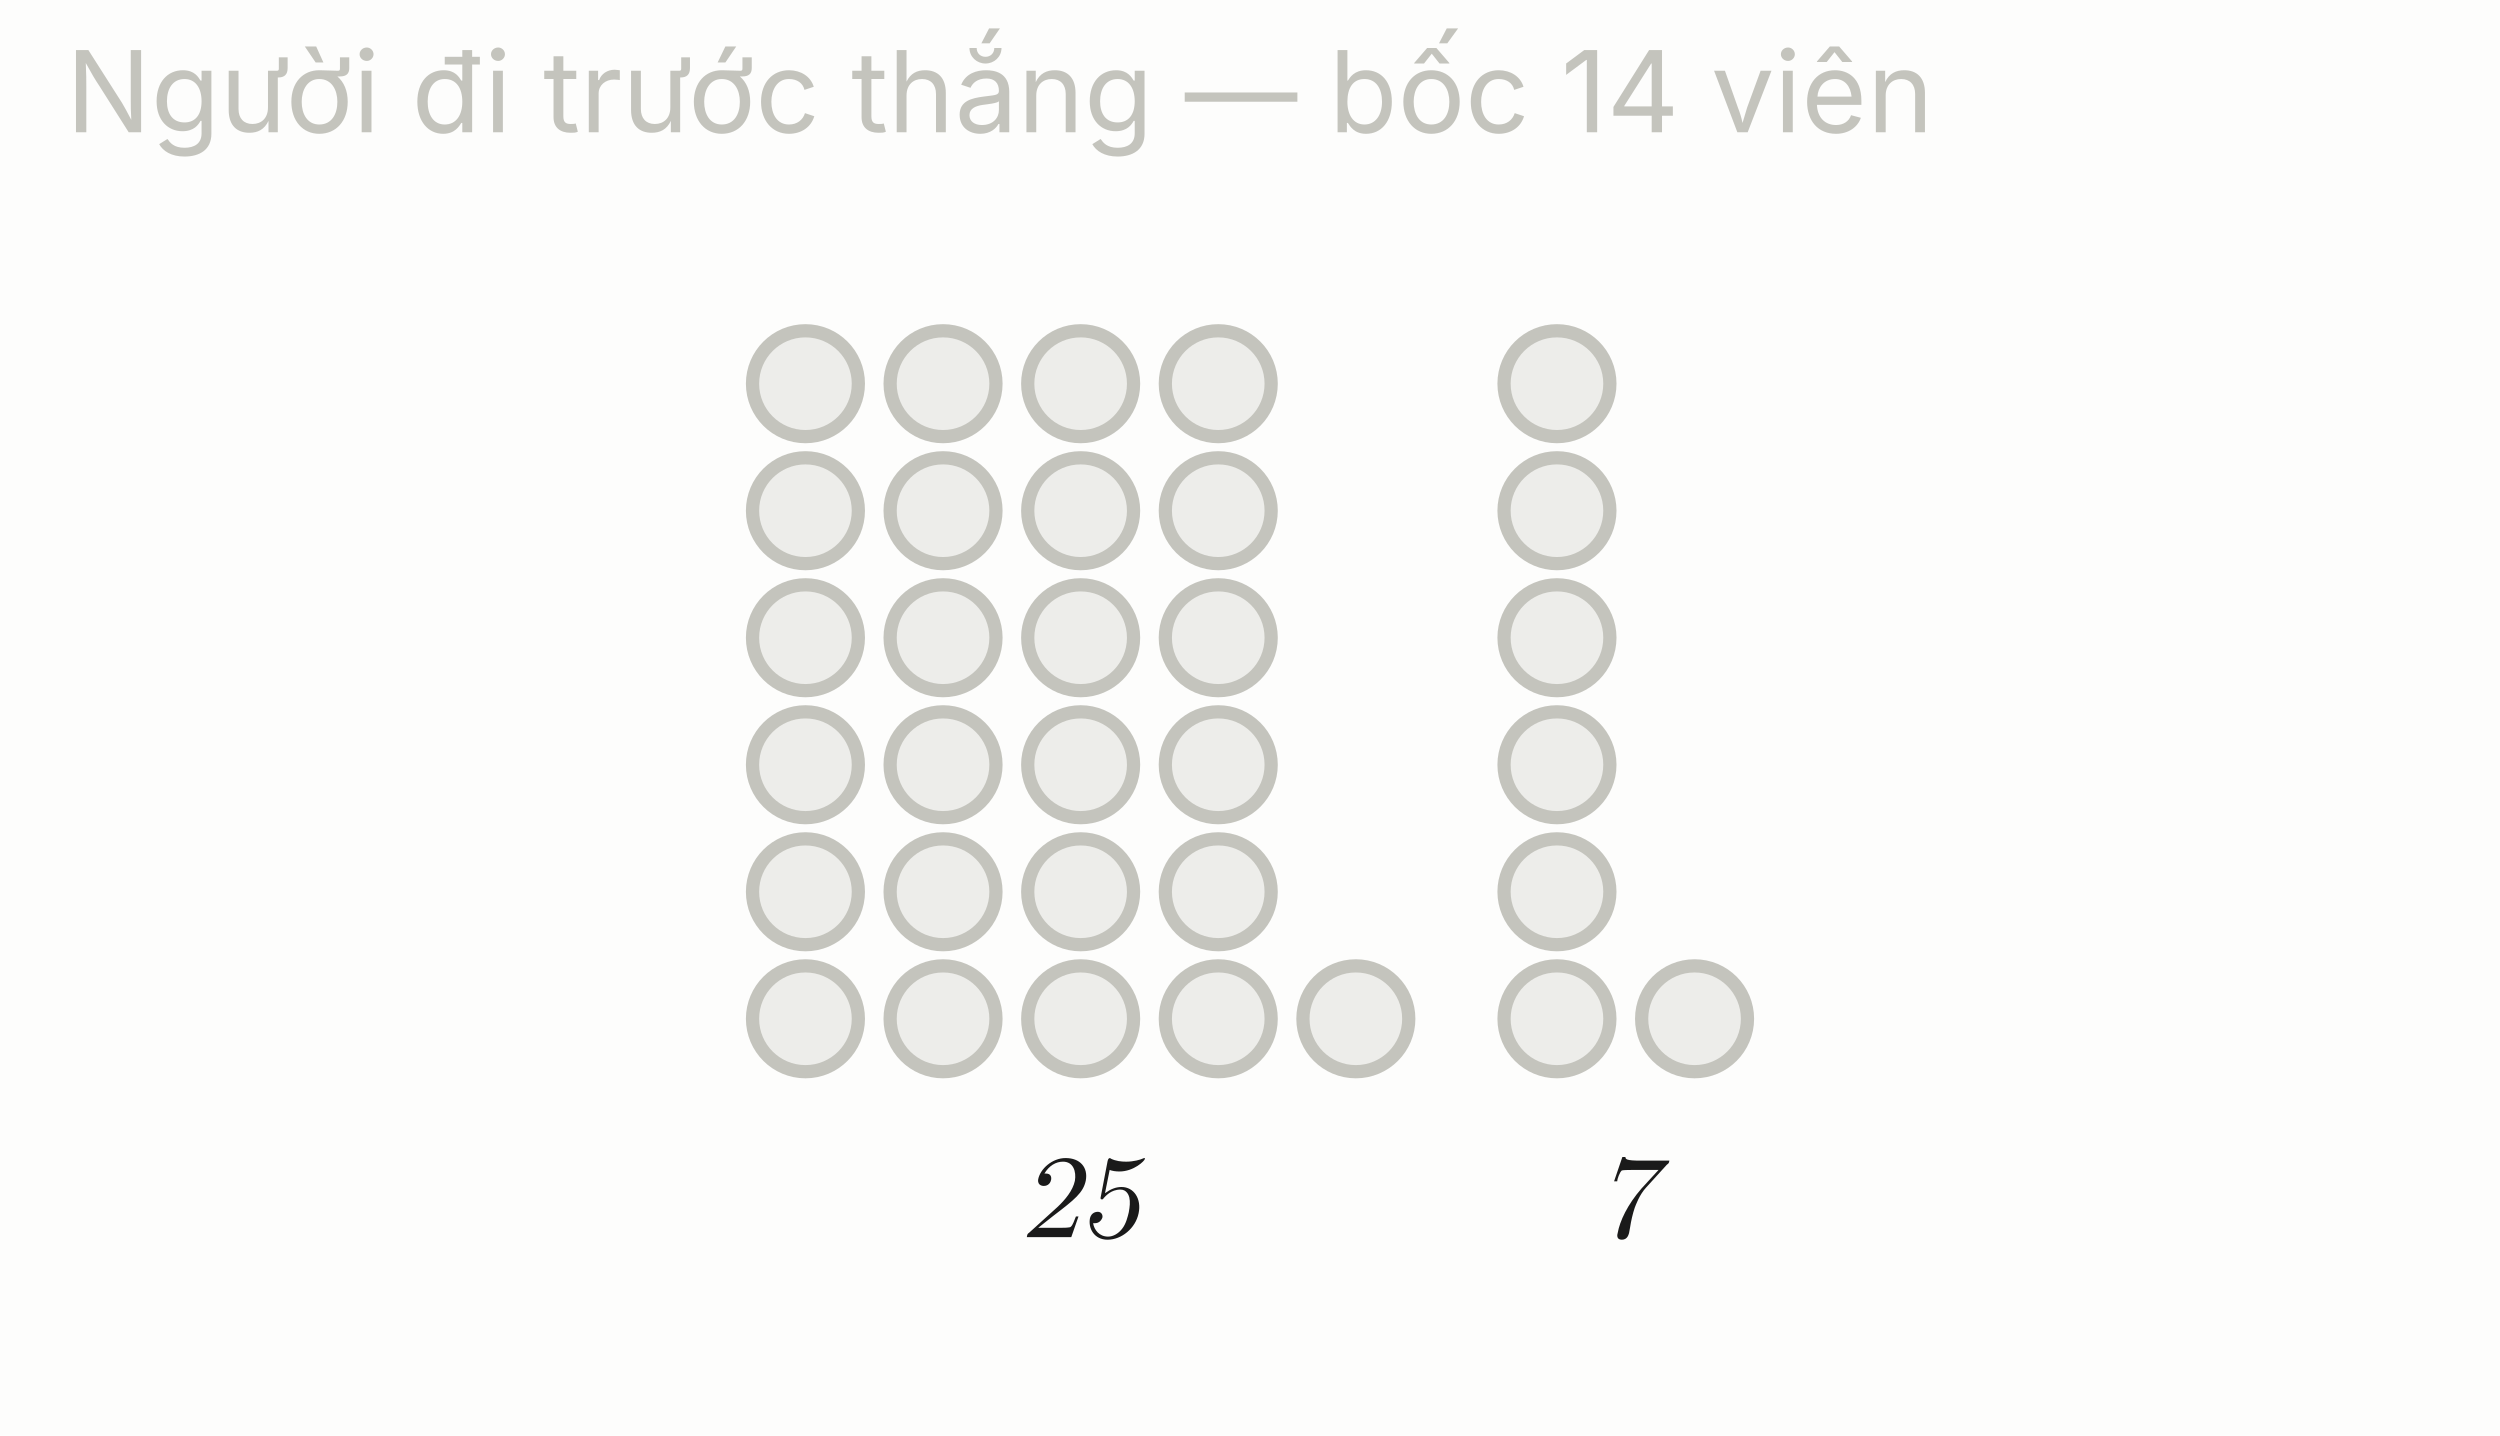
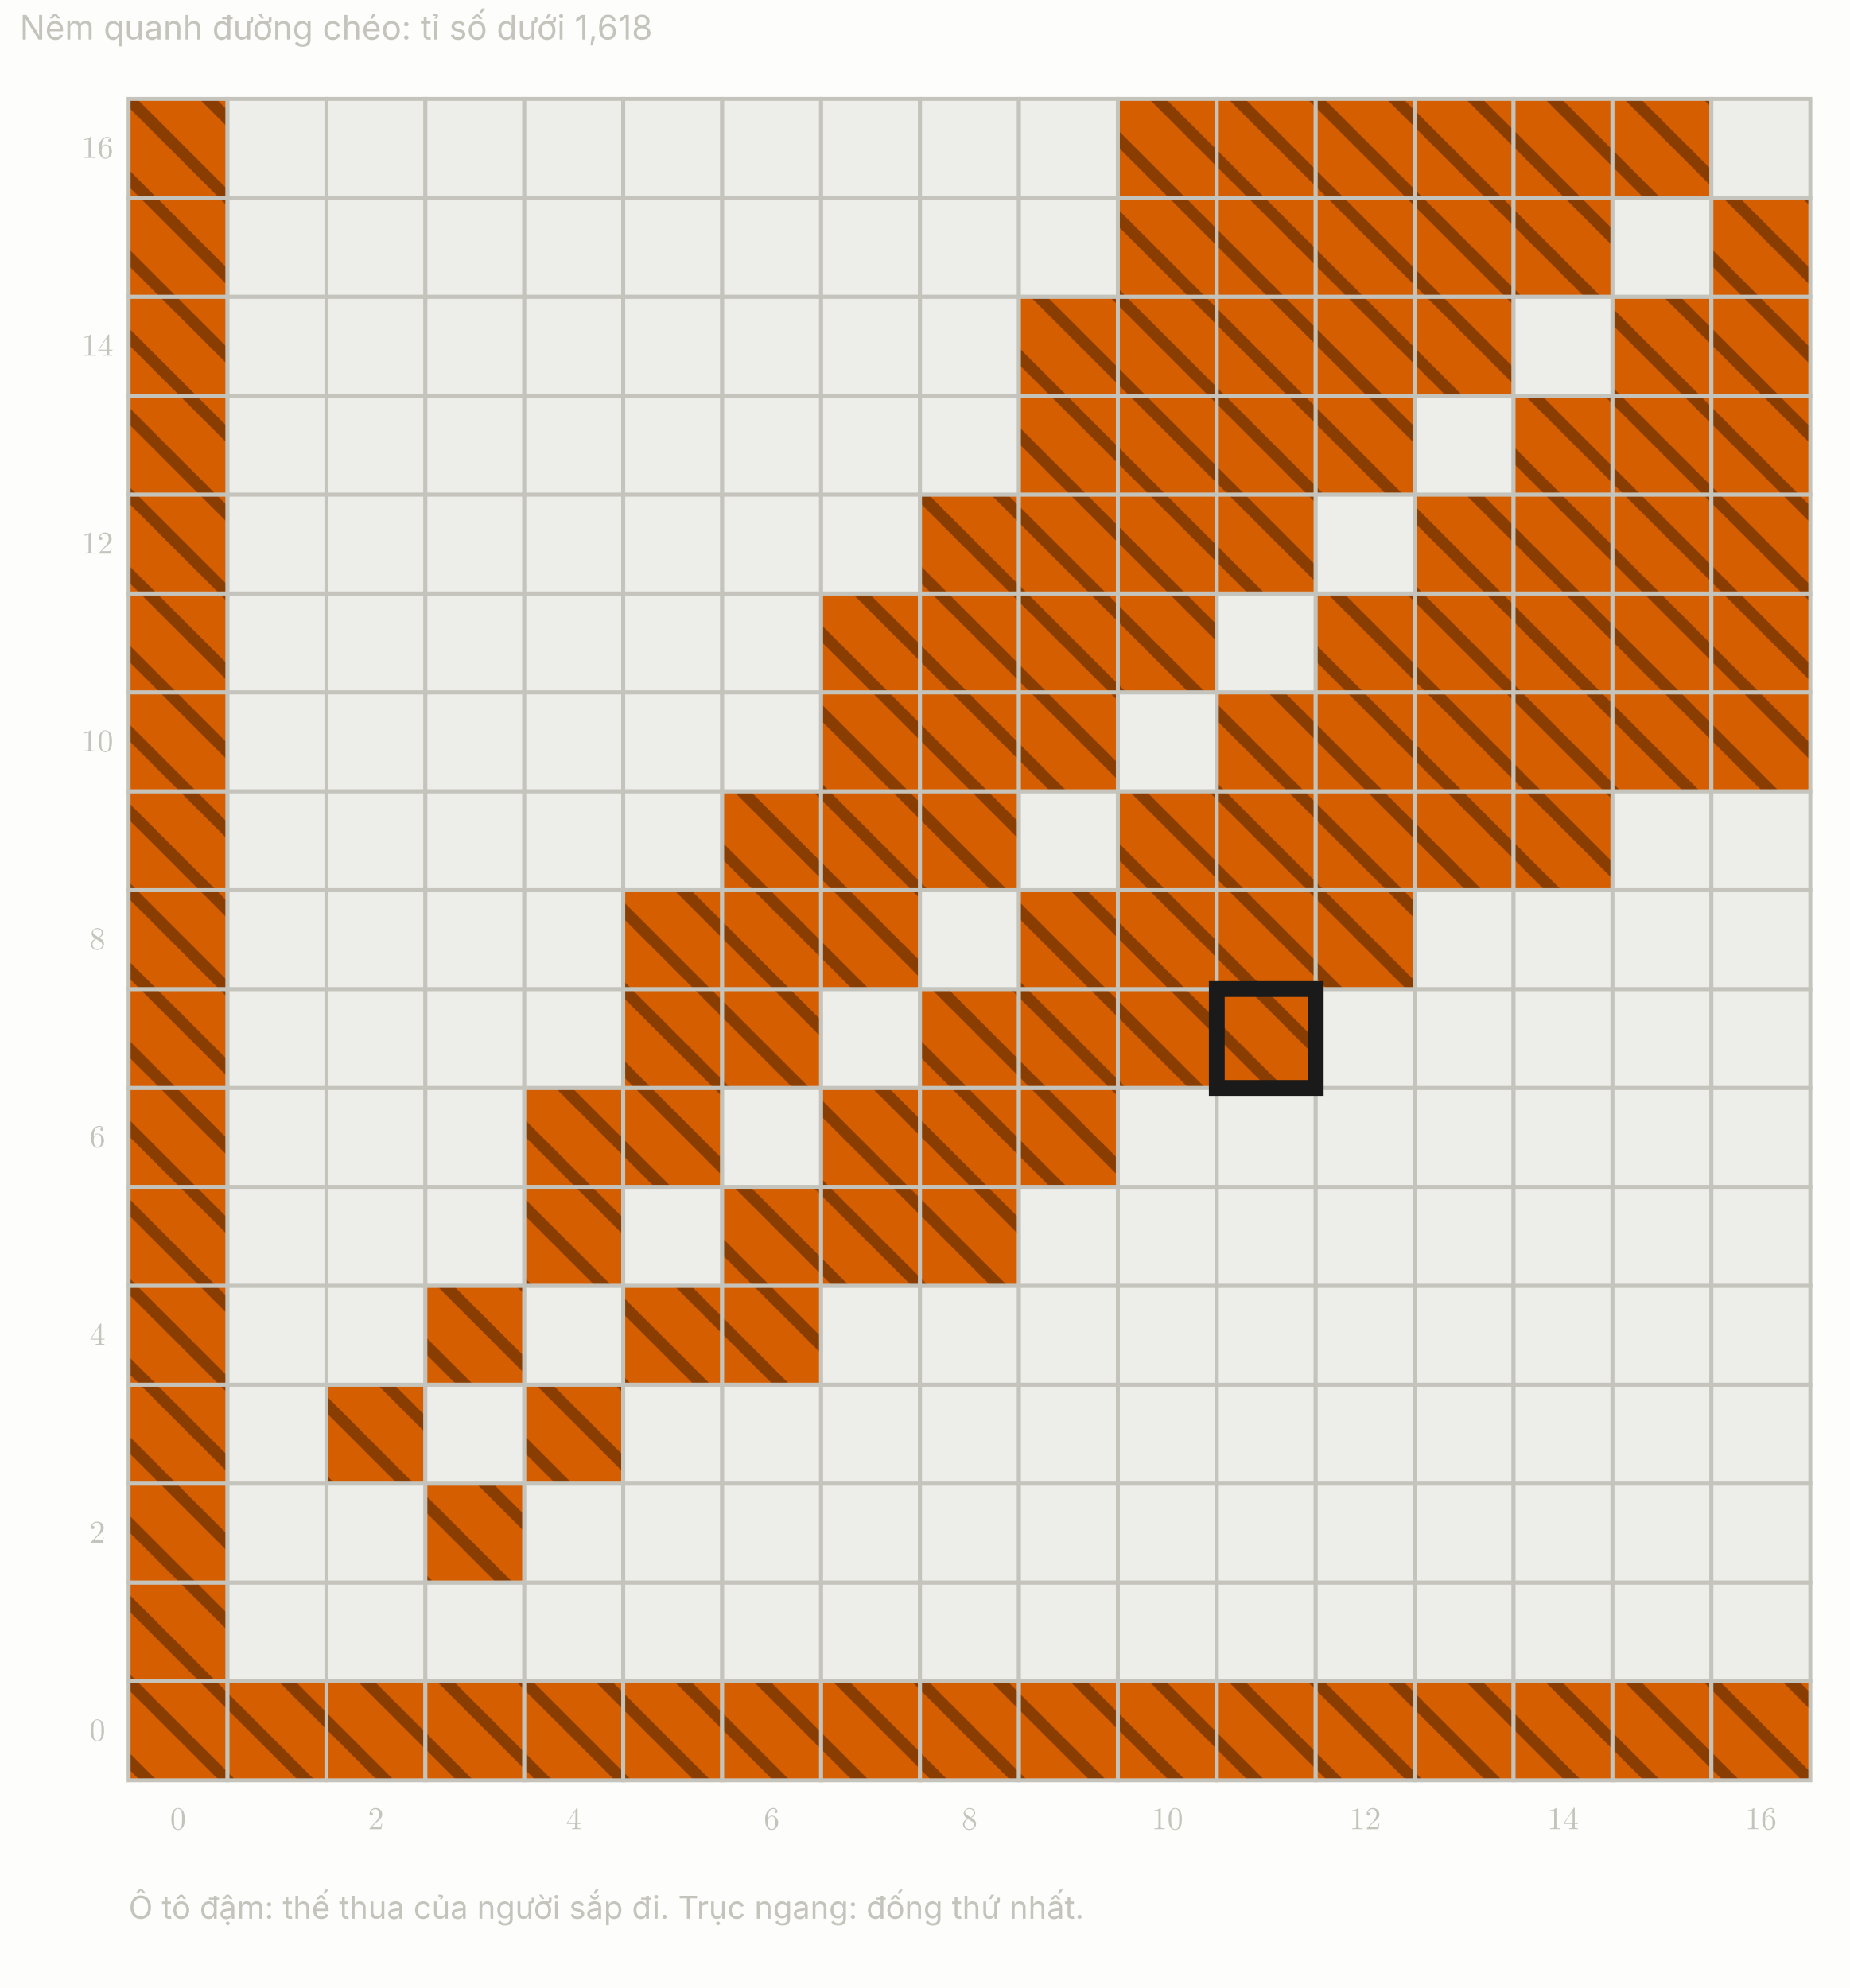
- <svg xmlns="http://www.w3.org/2000/svg" viewBox="-4 -7.6 75.58 43.4">
-   <rect fill="#FDFDFC" height="43.4" width="75.58" x="-4" y="-7.6" />
+ <svg xmlns="http://www.w3.org/2000/svg" viewBox="-13 -10 187 201">
+   <rect fill="#FDFDFC" height="201" width="187" x="-13" y="-10" />
  <defs>
    <pattern height="8" id="cv-pat-1" patternUnits="userSpaceOnUse" width="8">
      <rect fill="#0072B2" height="8" width="8" />
    </pattern>
    <pattern height="8" id="cv-pat-2" patternUnits="userSpaceOnUse" width="8">
      <rect fill="#9ED9F5" height="8" width="8" />
      <line stroke="#3E8BB5" stroke-width="1.2" x1="0" x2="8" y1="8" y2="0" />
      <line stroke="#3E8BB5" stroke-width="1.2" x1="-1" x2="1" y1="1" y2="-1" />
      <line stroke="#3E8BB5" stroke-width="1.2" x1="7" x2="9" y1="9" y2="7" />
    </pattern>
    <pattern height="8" id="cv-pat-3" patternUnits="userSpaceOnUse" width="8">
      <rect fill="#D55E00" height="8" width="8" />
      <line stroke="#8A3D00" stroke-width="1.2" x1="0" x2="8" y1="0" y2="8" />
      <line stroke="#8A3D00" stroke-width="1.2" x1="-1" x2="1" y1="7" y2="9" />
      <line stroke="#8A3D00" stroke-width="1.2" x1="7" x2="9" y1="-1" y2="1" />
    </pattern>
    <pattern height="8" id="cv-pat-4" patternUnits="userSpaceOnUse" width="8">
      <rect fill="#009E73" height="8" width="8" />
      <circle cx="4" cy="4" fill="#006147" r="1.4" />
    </pattern>
    <pattern height="8" id="cv-pat-5" patternUnits="userSpaceOnUse" width="8">
      <rect fill="#E69F00" height="8" width="8" />
      <line stroke="#9A6B00" stroke-width="1.2" x1="0" x2="8" y1="4" y2="4" />
      <line stroke="#9A6B00" stroke-width="1.2" x1="4" x2="4" y1="0" y2="8" />
    </pattern>
    <pattern height="8" id="cv-pat-6" patternUnits="userSpaceOnUse" width="8">
      <rect fill="#CC79A7" height="8" width="8" />
      <line stroke="#8A4E70" stroke-width="1.2" x1="0" x2="8" y1="4" y2="4" />
    </pattern>
    <pattern height="8" id="cv-pat-7" patternUnits="userSpaceOnUse" width="8">
      <rect fill="#F0E442" height="8" width="8" />
      <line stroke="#9C9400" stroke-width="1.2" x1="4" x2="4" y1="0" y2="8" />
    </pattern>
    <pattern height="8" id="cv-pat-8" patternUnits="userSpaceOnUse" width="8">
      <rect fill="#3A3A3A" height="8" width="8" />
      <line stroke="#000000" stroke-width="1.2" x1="0" x2="8" y1="0" y2="8" />
      <line stroke="#000000" stroke-width="1.2" x1="0" x2="8" y1="8" y2="0" />
    </pattern>
  </defs>
  <g class="cv-game">
-     <g>
-       <circle cx="20.35" cy="4" fill="#EDEDEA" r="1.6" stroke="#C4C4BD" stroke-width="0.4" />
-       <circle cx="20.35" cy="7.84" fill="#EDEDEA" r="1.6" stroke="#C4C4BD" stroke-width="0.4" />
-       <circle cx="20.35" cy="11.68" fill="#EDEDEA" r="1.6" stroke="#C4C4BD" stroke-width="0.4" />
-       <circle cx="20.35" cy="15.52" fill="#EDEDEA" r="1.6" stroke="#C4C4BD" stroke-width="0.4" />
-       <circle cx="20.35" cy="19.36" fill="#EDEDEA" r="1.6" stroke="#C4C4BD" stroke-width="0.4" />
-       <circle cx="20.35" cy="23.2" fill="#EDEDEA" r="1.6" stroke="#C4C4BD" stroke-width="0.4" />
-       <circle cx="24.51" cy="4" fill="#EDEDEA" r="1.6" stroke="#C4C4BD" stroke-width="0.4" />
-       <circle cx="24.51" cy="7.84" fill="#EDEDEA" r="1.6" stroke="#C4C4BD" stroke-width="0.4" />
-       <circle cx="24.51" cy="11.68" fill="#EDEDEA" r="1.6" stroke="#C4C4BD" stroke-width="0.4" />
-       <circle cx="24.51" cy="15.52" fill="#EDEDEA" r="1.6" stroke="#C4C4BD" stroke-width="0.4" />
-       <circle cx="24.51" cy="19.36" fill="#EDEDEA" r="1.6" stroke="#C4C4BD" stroke-width="0.4" />
-       <circle cx="24.51" cy="23.2" fill="#EDEDEA" r="1.6" stroke="#C4C4BD" stroke-width="0.4" />
-       <circle cx="28.67" cy="4" fill="#EDEDEA" r="1.6" stroke="#C4C4BD" stroke-width="0.4" />
-       <circle cx="28.67" cy="7.84" fill="#EDEDEA" r="1.6" stroke="#C4C4BD" stroke-width="0.4" />
-       <circle cx="28.67" cy="11.68" fill="#EDEDEA" r="1.6" stroke="#C4C4BD" stroke-width="0.4" />
-       <circle cx="28.67" cy="15.52" fill="#EDEDEA" r="1.6" stroke="#C4C4BD" stroke-width="0.4" />
-       <circle cx="28.67" cy="19.36" fill="#EDEDEA" r="1.6" stroke="#C4C4BD" stroke-width="0.4" />
-       <circle cx="28.67" cy="23.2" fill="#EDEDEA" r="1.6" stroke="#C4C4BD" stroke-width="0.4" />
-       <circle cx="32.83" cy="4" fill="#EDEDEA" r="1.6" stroke="#C4C4BD" stroke-width="0.4" />
-       <circle cx="32.83" cy="7.84" fill="#EDEDEA" r="1.6" stroke="#C4C4BD" stroke-width="0.4" />
-       <circle cx="32.83" cy="11.68" fill="#EDEDEA" r="1.6" stroke="#C4C4BD" stroke-width="0.4" />
-       <circle cx="32.83" cy="15.52" fill="#EDEDEA" r="1.6" stroke="#C4C4BD" stroke-width="0.4" />
-       <circle cx="32.83" cy="19.36" fill="#EDEDEA" r="1.6" stroke="#C4C4BD" stroke-width="0.4" />
-       <circle cx="32.83" cy="23.2" fill="#EDEDEA" r="1.6" stroke="#C4C4BD" stroke-width="0.4" />
-       <circle cx="36.99" cy="23.2" fill="#EDEDEA" r="1.6" stroke="#C4C4BD" stroke-width="0.4" />
-     </g>
-     <text fill="#1A1A1A" font-family="'KaTeX_Main', 'Latin Modern Math', serif" font-size="3.6" font-style="italic" text-anchor="middle" x="28.67" y="29.8">25</text>
-     <g>
-       <circle cx="43.07" cy="4" fill="#EDEDEA" r="1.6" stroke="#C4C4BD" stroke-width="0.4" />
-       <circle cx="43.07" cy="7.84" fill="#EDEDEA" r="1.6" stroke="#C4C4BD" stroke-width="0.4" />
-       <circle cx="43.07" cy="11.68" fill="#EDEDEA" r="1.6" stroke="#C4C4BD" stroke-width="0.4" />
-       <circle cx="43.07" cy="15.52" fill="#EDEDEA" r="1.6" stroke="#C4C4BD" stroke-width="0.4" />
-       <circle cx="43.07" cy="19.36" fill="#EDEDEA" r="1.6" stroke="#C4C4BD" stroke-width="0.4" />
-       <circle cx="43.07" cy="23.2" fill="#EDEDEA" r="1.6" stroke="#C4C4BD" stroke-width="0.4" />
-       <circle cx="47.23" cy="23.2" fill="#EDEDEA" r="1.6" stroke="#C4C4BD" stroke-width="0.4" />
-     </g>
-     <text fill="#1A1A1A" font-family="'KaTeX_Main', 'Latin Modern Math', serif" font-size="3.6" font-style="italic" text-anchor="middle" x="45.15" y="29.8">7</text>
+     <rect fill="url(#cv-pat-3)" height="10" stroke="#C4C4BD" stroke-width="0.4" width="10" x="0" y="160" />
+     <rect fill="url(#cv-pat-3)" height="10" stroke="#C4C4BD" stroke-width="0.4" width="10" x="0" y="150" />
+     <rect fill="url(#cv-pat-3)" height="10" stroke="#C4C4BD" stroke-width="0.4" width="10" x="0" y="140" />
+     <rect fill="url(#cv-pat-3)" height="10" stroke="#C4C4BD" stroke-width="0.4" width="10" x="0" y="130" />
+     <rect fill="url(#cv-pat-3)" height="10" stroke="#C4C4BD" stroke-width="0.4" width="10" x="0" y="120" />
+     <rect fill="url(#cv-pat-3)" height="10" stroke="#C4C4BD" stroke-width="0.4" width="10" x="0" y="110" />
+     <rect fill="url(#cv-pat-3)" height="10" stroke="#C4C4BD" stroke-width="0.4" width="10" x="0" y="100" />
+     <rect fill="url(#cv-pat-3)" height="10" stroke="#C4C4BD" stroke-width="0.4" width="10" x="0" y="90" />
+     <rect fill="url(#cv-pat-3)" height="10" stroke="#C4C4BD" stroke-width="0.4" width="10" x="0" y="80" />
+     <rect fill="url(#cv-pat-3)" height="10" stroke="#C4C4BD" stroke-width="0.4" width="10" x="0" y="70" />
+     <rect fill="url(#cv-pat-3)" height="10" stroke="#C4C4BD" stroke-width="0.4" width="10" x="0" y="60" />
+     <rect fill="url(#cv-pat-3)" height="10" stroke="#C4C4BD" stroke-width="0.4" width="10" x="0" y="50" />
+     <rect fill="url(#cv-pat-3)" height="10" stroke="#C4C4BD" stroke-width="0.4" width="10" x="0" y="40" />
+     <rect fill="url(#cv-pat-3)" height="10" stroke="#C4C4BD" stroke-width="0.4" width="10" x="0" y="30" />
+     <rect fill="url(#cv-pat-3)" height="10" stroke="#C4C4BD" stroke-width="0.4" width="10" x="0" y="20" />
+     <rect fill="url(#cv-pat-3)" height="10" stroke="#C4C4BD" stroke-width="0.4" width="10" x="0" y="10" />
+     <rect fill="url(#cv-pat-3)" height="10" stroke="#C4C4BD" stroke-width="0.4" width="10" x="0" y="0" />
+     <rect fill="url(#cv-pat-3)" height="10" stroke="#C4C4BD" stroke-width="0.4" width="10" x="10" y="160" />
+     <rect fill="#EDEDEA" height="10" stroke="#C4C4BD" stroke-width="0.4" width="10" x="10" y="150" />
+     <rect fill="#EDEDEA" height="10" stroke="#C4C4BD" stroke-width="0.4" width="10" x="10" y="140" />
+     <rect fill="#EDEDEA" height="10" stroke="#C4C4BD" stroke-width="0.4" width="10" x="10" y="130" />
+     <rect fill="#EDEDEA" height="10" stroke="#C4C4BD" stroke-width="0.4" width="10" x="10" y="120" />
+     <rect fill="#EDEDEA" height="10" stroke="#C4C4BD" stroke-width="0.4" width="10" x="10" y="110" />
+     <rect fill="#EDEDEA" height="10" stroke="#C4C4BD" stroke-width="0.4" width="10" x="10" y="100" />
+     <rect fill="#EDEDEA" height="10" stroke="#C4C4BD" stroke-width="0.4" width="10" x="10" y="90" />
+     <rect fill="#EDEDEA" height="10" stroke="#C4C4BD" stroke-width="0.4" width="10" x="10" y="80" />
+     <rect fill="#EDEDEA" height="10" stroke="#C4C4BD" stroke-width="0.4" width="10" x="10" y="70" />
+     <rect fill="#EDEDEA" height="10" stroke="#C4C4BD" stroke-width="0.4" width="10" x="10" y="60" />
+     <rect fill="#EDEDEA" height="10" stroke="#C4C4BD" stroke-width="0.4" width="10" x="10" y="50" />
+     <rect fill="#EDEDEA" height="10" stroke="#C4C4BD" stroke-width="0.4" width="10" x="10" y="40" />
+     <rect fill="#EDEDEA" height="10" stroke="#C4C4BD" stroke-width="0.4" width="10" x="10" y="30" />
+     <rect fill="#EDEDEA" height="10" stroke="#C4C4BD" stroke-width="0.4" width="10" x="10" y="20" />
+     <rect fill="#EDEDEA" height="10" stroke="#C4C4BD" stroke-width="0.4" width="10" x="10" y="10" />
+     <rect fill="#EDEDEA" height="10" stroke="#C4C4BD" stroke-width="0.4" width="10" x="10" y="0" />
+     <rect fill="url(#cv-pat-3)" height="10" stroke="#C4C4BD" stroke-width="0.4" width="10" x="20" y="160" />
+     <rect fill="#EDEDEA" height="10" stroke="#C4C4BD" stroke-width="0.4" width="10" x="20" y="150" />
+     <rect fill="#EDEDEA" height="10" stroke="#C4C4BD" stroke-width="0.4" width="10" x="20" y="140" />
+     <rect fill="url(#cv-pat-3)" height="10" stroke="#C4C4BD" stroke-width="0.4" width="10" x="20" y="130" />
+     <rect fill="#EDEDEA" height="10" stroke="#C4C4BD" stroke-width="0.4" width="10" x="20" y="120" />
+     <rect fill="#EDEDEA" height="10" stroke="#C4C4BD" stroke-width="0.4" width="10" x="20" y="110" />
+     <rect fill="#EDEDEA" height="10" stroke="#C4C4BD" stroke-width="0.4" width="10" x="20" y="100" />
+     <rect fill="#EDEDEA" height="10" stroke="#C4C4BD" stroke-width="0.4" width="10" x="20" y="90" />
+     <rect fill="#EDEDEA" height="10" stroke="#C4C4BD" stroke-width="0.4" width="10" x="20" y="80" />
+     <rect fill="#EDEDEA" height="10" stroke="#C4C4BD" stroke-width="0.4" width="10" x="20" y="70" />
+     <rect fill="#EDEDEA" height="10" stroke="#C4C4BD" stroke-width="0.4" width="10" x="20" y="60" />
+     <rect fill="#EDEDEA" height="10" stroke="#C4C4BD" stroke-width="0.4" width="10" x="20" y="50" />
+     <rect fill="#EDEDEA" height="10" stroke="#C4C4BD" stroke-width="0.4" width="10" x="20" y="40" />
+     <rect fill="#EDEDEA" height="10" stroke="#C4C4BD" stroke-width="0.4" width="10" x="20" y="30" />
+     <rect fill="#EDEDEA" height="10" stroke="#C4C4BD" stroke-width="0.4" width="10" x="20" y="20" />
+     <rect fill="#EDEDEA" height="10" stroke="#C4C4BD" stroke-width="0.4" width="10" x="20" y="10" />
+     <rect fill="#EDEDEA" height="10" stroke="#C4C4BD" stroke-width="0.4" width="10" x="20" y="0" />
+     <rect fill="url(#cv-pat-3)" height="10" stroke="#C4C4BD" stroke-width="0.4" width="10" x="30" y="160" />
+     <rect fill="#EDEDEA" height="10" stroke="#C4C4BD" stroke-width="0.4" width="10" x="30" y="150" />
+     <rect fill="url(#cv-pat-3)" height="10" stroke="#C4C4BD" stroke-width="0.4" width="10" x="30" y="140" />
+     <rect fill="#EDEDEA" height="10" stroke="#C4C4BD" stroke-width="0.4" width="10" x="30" y="130" />
+     <rect fill="url(#cv-pat-3)" height="10" stroke="#C4C4BD" stroke-width="0.4" width="10" x="30" y="120" />
+     <rect fill="#EDEDEA" height="10" stroke="#C4C4BD" stroke-width="0.4" width="10" x="30" y="110" />
+     <rect fill="#EDEDEA" height="10" stroke="#C4C4BD" stroke-width="0.4" width="10" x="30" y="100" />
+     <rect fill="#EDEDEA" height="10" stroke="#C4C4BD" stroke-width="0.4" width="10" x="30" y="90" />
+     <rect fill="#EDEDEA" height="10" stroke="#C4C4BD" stroke-width="0.4" width="10" x="30" y="80" />
+     <rect fill="#EDEDEA" height="10" stroke="#C4C4BD" stroke-width="0.4" width="10" x="30" y="70" />
+     <rect fill="#EDEDEA" height="10" stroke="#C4C4BD" stroke-width="0.4" width="10" x="30" y="60" />
+     <rect fill="#EDEDEA" height="10" stroke="#C4C4BD" stroke-width="0.4" width="10" x="30" y="50" />
+     <rect fill="#EDEDEA" height="10" stroke="#C4C4BD" stroke-width="0.4" width="10" x="30" y="40" />
+     <rect fill="#EDEDEA" height="10" stroke="#C4C4BD" stroke-width="0.4" width="10" x="30" y="30" />
+     <rect fill="#EDEDEA" height="10" stroke="#C4C4BD" stroke-width="0.4" width="10" x="30" y="20" />
+     <rect fill="#EDEDEA" height="10" stroke="#C4C4BD" stroke-width="0.4" width="10" x="30" y="10" />
+     <rect fill="#EDEDEA" height="10" stroke="#C4C4BD" stroke-width="0.4" width="10" x="30" y="0" />
+     <rect fill="url(#cv-pat-3)" height="10" stroke="#C4C4BD" stroke-width="0.4" width="10" x="40" y="160" />
+     <rect fill="#EDEDEA" height="10" stroke="#C4C4BD" stroke-width="0.4" width="10" x="40" y="150" />
+     <rect fill="#EDEDEA" height="10" stroke="#C4C4BD" stroke-width="0.4" width="10" x="40" y="140" />
+     <rect fill="url(#cv-pat-3)" height="10" stroke="#C4C4BD" stroke-width="0.4" width="10" x="40" y="130" />
+     <rect fill="#EDEDEA" height="10" stroke="#C4C4BD" stroke-width="0.4" width="10" x="40" y="120" />
+     <rect fill="url(#cv-pat-3)" height="10" stroke="#C4C4BD" stroke-width="0.4" width="10" x="40" y="110" />
+     <rect fill="url(#cv-pat-3)" height="10" stroke="#C4C4BD" stroke-width="0.4" width="10" x="40" y="100" />
+     <rect fill="#EDEDEA" height="10" stroke="#C4C4BD" stroke-width="0.4" width="10" x="40" y="90" />
+     <rect fill="#EDEDEA" height="10" stroke="#C4C4BD" stroke-width="0.4" width="10" x="40" y="80" />
+     <rect fill="#EDEDEA" height="10" stroke="#C4C4BD" stroke-width="0.4" width="10" x="40" y="70" />
+     <rect fill="#EDEDEA" height="10" stroke="#C4C4BD" stroke-width="0.4" width="10" x="40" y="60" />
+     <rect fill="#EDEDEA" height="10" stroke="#C4C4BD" stroke-width="0.4" width="10" x="40" y="50" />
+     <rect fill="#EDEDEA" height="10" stroke="#C4C4BD" stroke-width="0.4" width="10" x="40" y="40" />
+     <rect fill="#EDEDEA" height="10" stroke="#C4C4BD" stroke-width="0.4" width="10" x="40" y="30" />
+     <rect fill="#EDEDEA" height="10" stroke="#C4C4BD" stroke-width="0.4" width="10" x="40" y="20" />
+     <rect fill="#EDEDEA" height="10" stroke="#C4C4BD" stroke-width="0.4" width="10" x="40" y="10" />
+     <rect fill="#EDEDEA" height="10" stroke="#C4C4BD" stroke-width="0.4" width="10" x="40" y="0" />
+     <rect fill="url(#cv-pat-3)" height="10" stroke="#C4C4BD" stroke-width="0.4" width="10" x="50" y="160" />
+     <rect fill="#EDEDEA" height="10" stroke="#C4C4BD" stroke-width="0.4" width="10" x="50" y="150" />
+     <rect fill="#EDEDEA" height="10" stroke="#C4C4BD" stroke-width="0.4" width="10" x="50" y="140" />
+     <rect fill="#EDEDEA" height="10" stroke="#C4C4BD" stroke-width="0.4" width="10" x="50" y="130" />
+     <rect fill="url(#cv-pat-3)" height="10" stroke="#C4C4BD" stroke-width="0.4" width="10" x="50" y="120" />
+     <rect fill="#EDEDEA" height="10" stroke="#C4C4BD" stroke-width="0.4" width="10" x="50" y="110" />
+     <rect fill="url(#cv-pat-3)" height="10" stroke="#C4C4BD" stroke-width="0.4" width="10" x="50" y="100" />
+     <rect fill="url(#cv-pat-3)" height="10" stroke="#C4C4BD" stroke-width="0.4" width="10" x="50" y="90" />
+     <rect fill="url(#cv-pat-3)" height="10" stroke="#C4C4BD" stroke-width="0.4" width="10" x="50" y="80" />
+     <rect fill="#EDEDEA" height="10" stroke="#C4C4BD" stroke-width="0.4" width="10" x="50" y="70" />
+     <rect fill="#EDEDEA" height="10" stroke="#C4C4BD" stroke-width="0.4" width="10" x="50" y="60" />
+     <rect fill="#EDEDEA" height="10" stroke="#C4C4BD" stroke-width="0.4" width="10" x="50" y="50" />
+     <rect fill="#EDEDEA" height="10" stroke="#C4C4BD" stroke-width="0.4" width="10" x="50" y="40" />
+     <rect fill="#EDEDEA" height="10" stroke="#C4C4BD" stroke-width="0.4" width="10" x="50" y="30" />
+     <rect fill="#EDEDEA" height="10" stroke="#C4C4BD" stroke-width="0.4" width="10" x="50" y="20" />
+     <rect fill="#EDEDEA" height="10" stroke="#C4C4BD" stroke-width="0.4" width="10" x="50" y="10" />
+     <rect fill="#EDEDEA" height="10" stroke="#C4C4BD" stroke-width="0.4" width="10" x="50" y="0" />
+     <rect fill="url(#cv-pat-3)" height="10" stroke="#C4C4BD" stroke-width="0.4" width="10" x="60" y="160" />
+     <rect fill="#EDEDEA" height="10" stroke="#C4C4BD" stroke-width="0.4" width="10" x="60" y="150" />
+     <rect fill="#EDEDEA" height="10" stroke="#C4C4BD" stroke-width="0.4" width="10" x="60" y="140" />
+     <rect fill="#EDEDEA" height="10" stroke="#C4C4BD" stroke-width="0.4" width="10" x="60" y="130" />
+     <rect fill="url(#cv-pat-3)" height="10" stroke="#C4C4BD" stroke-width="0.4" width="10" x="60" y="120" />
+     <rect fill="url(#cv-pat-3)" height="10" stroke="#C4C4BD" stroke-width="0.4" width="10" x="60" y="110" />
+     <rect fill="#EDEDEA" height="10" stroke="#C4C4BD" stroke-width="0.4" width="10" x="60" y="100" />
+     <rect fill="url(#cv-pat-3)" height="10" stroke="#C4C4BD" stroke-width="0.4" width="10" x="60" y="90" />
+     <rect fill="url(#cv-pat-3)" height="10" stroke="#C4C4BD" stroke-width="0.4" width="10" x="60" y="80" />
+     <rect fill="url(#cv-pat-3)" height="10" stroke="#C4C4BD" stroke-width="0.4" width="10" x="60" y="70" />
+     <rect fill="#EDEDEA" height="10" stroke="#C4C4BD" stroke-width="0.4" width="10" x="60" y="60" />
+     <rect fill="#EDEDEA" height="10" stroke="#C4C4BD" stroke-width="0.4" width="10" x="60" y="50" />
+     <rect fill="#EDEDEA" height="10" stroke="#C4C4BD" stroke-width="0.4" width="10" x="60" y="40" />
+     <rect fill="#EDEDEA" height="10" stroke="#C4C4BD" stroke-width="0.4" width="10" x="60" y="30" />
+     <rect fill="#EDEDEA" height="10" stroke="#C4C4BD" stroke-width="0.4" width="10" x="60" y="20" />
+     <rect fill="#EDEDEA" height="10" stroke="#C4C4BD" stroke-width="0.4" width="10" x="60" y="10" />
+     <rect fill="#EDEDEA" height="10" stroke="#C4C4BD" stroke-width="0.4" width="10" x="60" y="0" />
+     <rect fill="url(#cv-pat-3)" height="10" stroke="#C4C4BD" stroke-width="0.4" width="10" x="70" y="160" />
+     <rect fill="#EDEDEA" height="10" stroke="#C4C4BD" stroke-width="0.4" width="10" x="70" y="150" />
+     <rect fill="#EDEDEA" height="10" stroke="#C4C4BD" stroke-width="0.4" width="10" x="70" y="140" />
+     <rect fill="#EDEDEA" height="10" stroke="#C4C4BD" stroke-width="0.4" width="10" x="70" y="130" />
+     <rect fill="#EDEDEA" height="10" stroke="#C4C4BD" stroke-width="0.4" width="10" x="70" y="120" />
+     <rect fill="url(#cv-pat-3)" height="10" stroke="#C4C4BD" stroke-width="0.4" width="10" x="70" y="110" />
+     <rect fill="url(#cv-pat-3)" height="10" stroke="#C4C4BD" stroke-width="0.4" width="10" x="70" y="100" />
+     <rect fill="#EDEDEA" height="10" stroke="#C4C4BD" stroke-width="0.4" width="10" x="70" y="90" />
+     <rect fill="url(#cv-pat-3)" height="10" stroke="#C4C4BD" stroke-width="0.4" width="10" x="70" y="80" />
+     <rect fill="url(#cv-pat-3)" height="10" stroke="#C4C4BD" stroke-width="0.4" width="10" x="70" y="70" />
+     <rect fill="url(#cv-pat-3)" height="10" stroke="#C4C4BD" stroke-width="0.4" width="10" x="70" y="60" />
+     <rect fill="url(#cv-pat-3)" height="10" stroke="#C4C4BD" stroke-width="0.4" width="10" x="70" y="50" />
+     <rect fill="#EDEDEA" height="10" stroke="#C4C4BD" stroke-width="0.4" width="10" x="70" y="40" />
+     <rect fill="#EDEDEA" height="10" stroke="#C4C4BD" stroke-width="0.4" width="10" x="70" y="30" />
+     <rect fill="#EDEDEA" height="10" stroke="#C4C4BD" stroke-width="0.4" width="10" x="70" y="20" />
+     <rect fill="#EDEDEA" height="10" stroke="#C4C4BD" stroke-width="0.4" width="10" x="70" y="10" />
+     <rect fill="#EDEDEA" height="10" stroke="#C4C4BD" stroke-width="0.4" width="10" x="70" y="0" />
+     <rect fill="url(#cv-pat-3)" height="10" stroke="#C4C4BD" stroke-width="0.4" width="10" x="80" y="160" />
+     <rect fill="#EDEDEA" height="10" stroke="#C4C4BD" stroke-width="0.4" width="10" x="80" y="150" />
+     <rect fill="#EDEDEA" height="10" stroke="#C4C4BD" stroke-width="0.4" width="10" x="80" y="140" />
+     <rect fill="#EDEDEA" height="10" stroke="#C4C4BD" stroke-width="0.4" width="10" x="80" y="130" />
+     <rect fill="#EDEDEA" height="10" stroke="#C4C4BD" stroke-width="0.4" width="10" x="80" y="120" />
+     <rect fill="url(#cv-pat-3)" height="10" stroke="#C4C4BD" stroke-width="0.4" width="10" x="80" y="110" />
+     <rect fill="url(#cv-pat-3)" height="10" stroke="#C4C4BD" stroke-width="0.4" width="10" x="80" y="100" />
+     <rect fill="url(#cv-pat-3)" height="10" stroke="#C4C4BD" stroke-width="0.4" width="10" x="80" y="90" />
+     <rect fill="#EDEDEA" height="10" stroke="#C4C4BD" stroke-width="0.4" width="10" x="80" y="80" />
+     <rect fill="url(#cv-pat-3)" height="10" stroke="#C4C4BD" stroke-width="0.4" width="10" x="80" y="70" />
+     <rect fill="url(#cv-pat-3)" height="10" stroke="#C4C4BD" stroke-width="0.4" width="10" x="80" y="60" />
+     <rect fill="url(#cv-pat-3)" height="10" stroke="#C4C4BD" stroke-width="0.4" width="10" x="80" y="50" />
+     <rect fill="url(#cv-pat-3)" height="10" stroke="#C4C4BD" stroke-width="0.4" width="10" x="80" y="40" />
+     <rect fill="#EDEDEA" height="10" stroke="#C4C4BD" stroke-width="0.4" width="10" x="80" y="30" />
+     <rect fill="#EDEDEA" height="10" stroke="#C4C4BD" stroke-width="0.4" width="10" x="80" y="20" />
+     <rect fill="#EDEDEA" height="10" stroke="#C4C4BD" stroke-width="0.4" width="10" x="80" y="10" />
+     <rect fill="#EDEDEA" height="10" stroke="#C4C4BD" stroke-width="0.4" width="10" x="80" y="0" />
+     <rect fill="url(#cv-pat-3)" height="10" stroke="#C4C4BD" stroke-width="0.4" width="10" x="90" y="160" />
+     <rect fill="#EDEDEA" height="10" stroke="#C4C4BD" stroke-width="0.4" width="10" x="90" y="150" />
+     <rect fill="#EDEDEA" height="10" stroke="#C4C4BD" stroke-width="0.4" width="10" x="90" y="140" />
+     <rect fill="#EDEDEA" height="10" stroke="#C4C4BD" stroke-width="0.4" width="10" x="90" y="130" />
+     <rect fill="#EDEDEA" height="10" stroke="#C4C4BD" stroke-width="0.4" width="10" x="90" y="120" />
+     <rect fill="#EDEDEA" height="10" stroke="#C4C4BD" stroke-width="0.4" width="10" x="90" y="110" />
+     <rect fill="url(#cv-pat-3)" height="10" stroke="#C4C4BD" stroke-width="0.4" width="10" x="90" y="100" />
+     <rect fill="url(#cv-pat-3)" height="10" stroke="#C4C4BD" stroke-width="0.4" width="10" x="90" y="90" />
+     <rect fill="url(#cv-pat-3)" height="10" stroke="#C4C4BD" stroke-width="0.4" width="10" x="90" y="80" />
+     <rect fill="#EDEDEA" height="10" stroke="#C4C4BD" stroke-width="0.4" width="10" x="90" y="70" />
+     <rect fill="url(#cv-pat-3)" height="10" stroke="#C4C4BD" stroke-width="0.4" width="10" x="90" y="60" />
+     <rect fill="url(#cv-pat-3)" height="10" stroke="#C4C4BD" stroke-width="0.4" width="10" x="90" y="50" />
+     <rect fill="url(#cv-pat-3)" height="10" stroke="#C4C4BD" stroke-width="0.4" width="10" x="90" y="40" />
+     <rect fill="url(#cv-pat-3)" height="10" stroke="#C4C4BD" stroke-width="0.4" width="10" x="90" y="30" />
+     <rect fill="url(#cv-pat-3)" height="10" stroke="#C4C4BD" stroke-width="0.4" width="10" x="90" y="20" />
+     <rect fill="#EDEDEA" height="10" stroke="#C4C4BD" stroke-width="0.4" width="10" x="90" y="10" />
+     <rect fill="#EDEDEA" height="10" stroke="#C4C4BD" stroke-width="0.4" width="10" x="90" y="0" />
+     <rect fill="url(#cv-pat-3)" height="10" stroke="#C4C4BD" stroke-width="0.4" width="10" x="100" y="160" />
+     <rect fill="#EDEDEA" height="10" stroke="#C4C4BD" stroke-width="0.4" width="10" x="100" y="150" />
+     <rect fill="#EDEDEA" height="10" stroke="#C4C4BD" stroke-width="0.4" width="10" x="100" y="140" />
+     <rect fill="#EDEDEA" height="10" stroke="#C4C4BD" stroke-width="0.4" width="10" x="100" y="130" />
+     <rect fill="#EDEDEA" height="10" stroke="#C4C4BD" stroke-width="0.4" width="10" x="100" y="120" />
+     <rect fill="#EDEDEA" height="10" stroke="#C4C4BD" stroke-width="0.4" width="10" x="100" y="110" />
+     <rect fill="#EDEDEA" height="10" stroke="#C4C4BD" stroke-width="0.4" width="10" x="100" y="100" />
+     <rect fill="url(#cv-pat-3)" height="10" stroke="#C4C4BD" stroke-width="0.4" width="10" x="100" y="90" />
+     <rect fill="url(#cv-pat-3)" height="10" stroke="#C4C4BD" stroke-width="0.4" width="10" x="100" y="80" />
+     <rect fill="url(#cv-pat-3)" height="10" stroke="#C4C4BD" stroke-width="0.4" width="10" x="100" y="70" />
+     <rect fill="#EDEDEA" height="10" stroke="#C4C4BD" stroke-width="0.4" width="10" x="100" y="60" />
+     <rect fill="url(#cv-pat-3)" height="10" stroke="#C4C4BD" stroke-width="0.4" width="10" x="100" y="50" />
+     <rect fill="url(#cv-pat-3)" height="10" stroke="#C4C4BD" stroke-width="0.4" width="10" x="100" y="40" />
+     <rect fill="url(#cv-pat-3)" height="10" stroke="#C4C4BD" stroke-width="0.4" width="10" x="100" y="30" />
+     <rect fill="url(#cv-pat-3)" height="10" stroke="#C4C4BD" stroke-width="0.4" width="10" x="100" y="20" />
+     <rect fill="url(#cv-pat-3)" height="10" stroke="#C4C4BD" stroke-width="0.4" width="10" x="100" y="10" />
+     <rect fill="url(#cv-pat-3)" height="10" stroke="#C4C4BD" stroke-width="0.4" width="10" x="100" y="0" />
+     <rect fill="url(#cv-pat-3)" height="10" stroke="#C4C4BD" stroke-width="0.4" width="10" x="110" y="160" />
+     <rect fill="#EDEDEA" height="10" stroke="#C4C4BD" stroke-width="0.4" width="10" x="110" y="150" />
+     <rect fill="#EDEDEA" height="10" stroke="#C4C4BD" stroke-width="0.4" width="10" x="110" y="140" />
+     <rect fill="#EDEDEA" height="10" stroke="#C4C4BD" stroke-width="0.4" width="10" x="110" y="130" />
+     <rect fill="#EDEDEA" height="10" stroke="#C4C4BD" stroke-width="0.4" width="10" x="110" y="120" />
+     <rect fill="#EDEDEA" height="10" stroke="#C4C4BD" stroke-width="0.4" width="10" x="110" y="110" />
+     <rect fill="#EDEDEA" height="10" stroke="#C4C4BD" stroke-width="0.4" width="10" x="110" y="100" />
+     <rect fill="url(#cv-pat-3)" height="10" stroke="#C4C4BD" stroke-width="0.4" width="10" x="110" y="90" />
+     <rect fill="url(#cv-pat-3)" height="10" stroke="#C4C4BD" stroke-width="0.4" width="10" x="110" y="80" />
+     <rect fill="url(#cv-pat-3)" height="10" stroke="#C4C4BD" stroke-width="0.4" width="10" x="110" y="70" />
+     <rect fill="url(#cv-pat-3)" height="10" stroke="#C4C4BD" stroke-width="0.4" width="10" x="110" y="60" />
+     <rect fill="#EDEDEA" height="10" stroke="#C4C4BD" stroke-width="0.4" width="10" x="110" y="50" />
+     <rect fill="url(#cv-pat-3)" height="10" stroke="#C4C4BD" stroke-width="0.4" width="10" x="110" y="40" />
+     <rect fill="url(#cv-pat-3)" height="10" stroke="#C4C4BD" stroke-width="0.4" width="10" x="110" y="30" />
+     <rect fill="url(#cv-pat-3)" height="10" stroke="#C4C4BD" stroke-width="0.4" width="10" x="110" y="20" />
+     <rect fill="url(#cv-pat-3)" height="10" stroke="#C4C4BD" stroke-width="0.4" width="10" x="110" y="10" />
+     <rect fill="url(#cv-pat-3)" height="10" stroke="#C4C4BD" stroke-width="0.4" width="10" x="110" y="0" />
+     <rect fill="url(#cv-pat-3)" height="10" stroke="#C4C4BD" stroke-width="0.4" width="10" x="120" y="160" />
+     <rect fill="#EDEDEA" height="10" stroke="#C4C4BD" stroke-width="0.4" width="10" x="120" y="150" />
+     <rect fill="#EDEDEA" height="10" stroke="#C4C4BD" stroke-width="0.4" width="10" x="120" y="140" />
+     <rect fill="#EDEDEA" height="10" stroke="#C4C4BD" stroke-width="0.4" width="10" x="120" y="130" />
+     <rect fill="#EDEDEA" height="10" stroke="#C4C4BD" stroke-width="0.4" width="10" x="120" y="120" />
+     <rect fill="#EDEDEA" height="10" stroke="#C4C4BD" stroke-width="0.4" width="10" x="120" y="110" />
+     <rect fill="#EDEDEA" height="10" stroke="#C4C4BD" stroke-width="0.4" width="10" x="120" y="100" />
+     <rect fill="#EDEDEA" height="10" stroke="#C4C4BD" stroke-width="0.4" width="10" x="120" y="90" />
+     <rect fill="url(#cv-pat-3)" height="10" stroke="#C4C4BD" stroke-width="0.4" width="10" x="120" y="80" />
+     <rect fill="url(#cv-pat-3)" height="10" stroke="#C4C4BD" stroke-width="0.4" width="10" x="120" y="70" />
+     <rect fill="url(#cv-pat-3)" height="10" stroke="#C4C4BD" stroke-width="0.4" width="10" x="120" y="60" />
+     <rect fill="url(#cv-pat-3)" height="10" stroke="#C4C4BD" stroke-width="0.4" width="10" x="120" y="50" />
+     <rect fill="#EDEDEA" height="10" stroke="#C4C4BD" stroke-width="0.4" width="10" x="120" y="40" />
+     <rect fill="url(#cv-pat-3)" height="10" stroke="#C4C4BD" stroke-width="0.4" width="10" x="120" y="30" />
+     <rect fill="url(#cv-pat-3)" height="10" stroke="#C4C4BD" stroke-width="0.4" width="10" x="120" y="20" />
+     <rect fill="url(#cv-pat-3)" height="10" stroke="#C4C4BD" stroke-width="0.4" width="10" x="120" y="10" />
+     <rect fill="url(#cv-pat-3)" height="10" stroke="#C4C4BD" stroke-width="0.4" width="10" x="120" y="0" />
+     <rect fill="url(#cv-pat-3)" height="10" stroke="#C4C4BD" stroke-width="0.4" width="10" x="130" y="160" />
+     <rect fill="#EDEDEA" height="10" stroke="#C4C4BD" stroke-width="0.4" width="10" x="130" y="150" />
+     <rect fill="#EDEDEA" height="10" stroke="#C4C4BD" stroke-width="0.4" width="10" x="130" y="140" />
+     <rect fill="#EDEDEA" height="10" stroke="#C4C4BD" stroke-width="0.4" width="10" x="130" y="130" />
+     <rect fill="#EDEDEA" height="10" stroke="#C4C4BD" stroke-width="0.4" width="10" x="130" y="120" />
+     <rect fill="#EDEDEA" height="10" stroke="#C4C4BD" stroke-width="0.4" width="10" x="130" y="110" />
+     <rect fill="#EDEDEA" height="10" stroke="#C4C4BD" stroke-width="0.4" width="10" x="130" y="100" />
+     <rect fill="#EDEDEA" height="10" stroke="#C4C4BD" stroke-width="0.4" width="10" x="130" y="90" />
+     <rect fill="#EDEDEA" height="10" stroke="#C4C4BD" stroke-width="0.4" width="10" x="130" y="80" />
+     <rect fill="url(#cv-pat-3)" height="10" stroke="#C4C4BD" stroke-width="0.4" width="10" x="130" y="70" />
+     <rect fill="url(#cv-pat-3)" height="10" stroke="#C4C4BD" stroke-width="0.4" width="10" x="130" y="60" />
+     <rect fill="url(#cv-pat-3)" height="10" stroke="#C4C4BD" stroke-width="0.4" width="10" x="130" y="50" />
+     <rect fill="url(#cv-pat-3)" height="10" stroke="#C4C4BD" stroke-width="0.4" width="10" x="130" y="40" />
+     <rect fill="#EDEDEA" height="10" stroke="#C4C4BD" stroke-width="0.4" width="10" x="130" y="30" />
+     <rect fill="url(#cv-pat-3)" height="10" stroke="#C4C4BD" stroke-width="0.4" width="10" x="130" y="20" />
+     <rect fill="url(#cv-pat-3)" height="10" stroke="#C4C4BD" stroke-width="0.4" width="10" x="130" y="10" />
+     <rect fill="url(#cv-pat-3)" height="10" stroke="#C4C4BD" stroke-width="0.4" width="10" x="130" y="0" />
+     <rect fill="url(#cv-pat-3)" height="10" stroke="#C4C4BD" stroke-width="0.4" width="10" x="140" y="160" />
+     <rect fill="#EDEDEA" height="10" stroke="#C4C4BD" stroke-width="0.4" width="10" x="140" y="150" />
+     <rect fill="#EDEDEA" height="10" stroke="#C4C4BD" stroke-width="0.4" width="10" x="140" y="140" />
+     <rect fill="#EDEDEA" height="10" stroke="#C4C4BD" stroke-width="0.4" width="10" x="140" y="130" />
+     <rect fill="#EDEDEA" height="10" stroke="#C4C4BD" stroke-width="0.4" width="10" x="140" y="120" />
+     <rect fill="#EDEDEA" height="10" stroke="#C4C4BD" stroke-width="0.4" width="10" x="140" y="110" />
+     <rect fill="#EDEDEA" height="10" stroke="#C4C4BD" stroke-width="0.4" width="10" x="140" y="100" />
+     <rect fill="#EDEDEA" height="10" stroke="#C4C4BD" stroke-width="0.4" width="10" x="140" y="90" />
+     <rect fill="#EDEDEA" height="10" stroke="#C4C4BD" stroke-width="0.4" width="10" x="140" y="80" />
+     <rect fill="url(#cv-pat-3)" height="10" stroke="#C4C4BD" stroke-width="0.4" width="10" x="140" y="70" />
+     <rect fill="url(#cv-pat-3)" height="10" stroke="#C4C4BD" stroke-width="0.4" width="10" x="140" y="60" />
+     <rect fill="url(#cv-pat-3)" height="10" stroke="#C4C4BD" stroke-width="0.4" width="10" x="140" y="50" />
+     <rect fill="url(#cv-pat-3)" height="10" stroke="#C4C4BD" stroke-width="0.4" width="10" x="140" y="40" />
+     <rect fill="url(#cv-pat-3)" height="10" stroke="#C4C4BD" stroke-width="0.4" width="10" x="140" y="30" />
+     <rect fill="#EDEDEA" height="10" stroke="#C4C4BD" stroke-width="0.4" width="10" x="140" y="20" />
+     <rect fill="url(#cv-pat-3)" height="10" stroke="#C4C4BD" stroke-width="0.4" width="10" x="140" y="10" />
+     <rect fill="url(#cv-pat-3)" height="10" stroke="#C4C4BD" stroke-width="0.4" width="10" x="140" y="0" />
+     <rect fill="url(#cv-pat-3)" height="10" stroke="#C4C4BD" stroke-width="0.4" width="10" x="150" y="160" />
+     <rect fill="#EDEDEA" height="10" stroke="#C4C4BD" stroke-width="0.4" width="10" x="150" y="150" />
+     <rect fill="#EDEDEA" height="10" stroke="#C4C4BD" stroke-width="0.4" width="10" x="150" y="140" />
+     <rect fill="#EDEDEA" height="10" stroke="#C4C4BD" stroke-width="0.4" width="10" x="150" y="130" />
+     <rect fill="#EDEDEA" height="10" stroke="#C4C4BD" stroke-width="0.4" width="10" x="150" y="120" />
+     <rect fill="#EDEDEA" height="10" stroke="#C4C4BD" stroke-width="0.4" width="10" x="150" y="110" />
+     <rect fill="#EDEDEA" height="10" stroke="#C4C4BD" stroke-width="0.4" width="10" x="150" y="100" />
+     <rect fill="#EDEDEA" height="10" stroke="#C4C4BD" stroke-width="0.4" width="10" x="150" y="90" />
+     <rect fill="#EDEDEA" height="10" stroke="#C4C4BD" stroke-width="0.4" width="10" x="150" y="80" />
+     <rect fill="#EDEDEA" height="10" stroke="#C4C4BD" stroke-width="0.4" width="10" x="150" y="70" />
+     <rect fill="url(#cv-pat-3)" height="10" stroke="#C4C4BD" stroke-width="0.4" width="10" x="150" y="60" />
+     <rect fill="url(#cv-pat-3)" height="10" stroke="#C4C4BD" stroke-width="0.4" width="10" x="150" y="50" />
+     <rect fill="url(#cv-pat-3)" height="10" stroke="#C4C4BD" stroke-width="0.4" width="10" x="150" y="40" />
+     <rect fill="url(#cv-pat-3)" height="10" stroke="#C4C4BD" stroke-width="0.4" width="10" x="150" y="30" />
+     <rect fill="url(#cv-pat-3)" height="10" stroke="#C4C4BD" stroke-width="0.4" width="10" x="150" y="20" />
+     <rect fill="#EDEDEA" height="10" stroke="#C4C4BD" stroke-width="0.4" width="10" x="150" y="10" />
+     <rect fill="url(#cv-pat-3)" height="10" stroke="#C4C4BD" stroke-width="0.4" width="10" x="150" y="0" />
+     <rect fill="url(#cv-pat-3)" height="10" stroke="#C4C4BD" stroke-width="0.4" width="10" x="160" y="160" />
+     <rect fill="#EDEDEA" height="10" stroke="#C4C4BD" stroke-width="0.4" width="10" x="160" y="150" />
+     <rect fill="#EDEDEA" height="10" stroke="#C4C4BD" stroke-width="0.4" width="10" x="160" y="140" />
+     <rect fill="#EDEDEA" height="10" stroke="#C4C4BD" stroke-width="0.4" width="10" x="160" y="130" />
+     <rect fill="#EDEDEA" height="10" stroke="#C4C4BD" stroke-width="0.4" width="10" x="160" y="120" />
+     <rect fill="#EDEDEA" height="10" stroke="#C4C4BD" stroke-width="0.4" width="10" x="160" y="110" />
+     <rect fill="#EDEDEA" height="10" stroke="#C4C4BD" stroke-width="0.4" width="10" x="160" y="100" />
+     <rect fill="#EDEDEA" height="10" stroke="#C4C4BD" stroke-width="0.4" width="10" x="160" y="90" />
+     <rect fill="#EDEDEA" height="10" stroke="#C4C4BD" stroke-width="0.4" width="10" x="160" y="80" />
+     <rect fill="#EDEDEA" height="10" stroke="#C4C4BD" stroke-width="0.4" width="10" x="160" y="70" />
+     <rect fill="url(#cv-pat-3)" height="10" stroke="#C4C4BD" stroke-width="0.4" width="10" x="160" y="60" />
+     <rect fill="url(#cv-pat-3)" height="10" stroke="#C4C4BD" stroke-width="0.4" width="10" x="160" y="50" />
+     <rect fill="url(#cv-pat-3)" height="10" stroke="#C4C4BD" stroke-width="0.4" width="10" x="160" y="40" />
+     <rect fill="url(#cv-pat-3)" height="10" stroke="#C4C4BD" stroke-width="0.4" width="10" x="160" y="30" />
+     <rect fill="url(#cv-pat-3)" height="10" stroke="#C4C4BD" stroke-width="0.4" width="10" x="160" y="20" />
+     <rect fill="url(#cv-pat-3)" height="10" stroke="#C4C4BD" stroke-width="0.4" width="10" x="160" y="10" />
+     <rect fill="#EDEDEA" height="10" stroke="#C4C4BD" stroke-width="0.4" width="10" x="160" y="0" />
+     <rect fill="none" height="10" stroke="#1A1A1A" stroke-width="1.6" width="10" x="110" y="90" />
+     <text fill="#C4C4BD" font-family="'KaTeX_Main', 'Latin Modern Math', serif" font-size="3.2" text-anchor="middle" x="5" y="174.95">0</text>
+     <text dominant-baseline="central" fill="#C4C4BD" font-family="'KaTeX_Main', 'Latin Modern Math', serif" font-size="3.2" text-anchor="middle" x="-3.15" y="165">0</text>
+     <text fill="#C4C4BD" font-family="'KaTeX_Main', 'Latin Modern Math', serif" font-size="3.2" text-anchor="middle" x="25" y="174.95">2</text>
+     <text dominant-baseline="central" fill="#C4C4BD" font-family="'KaTeX_Main', 'Latin Modern Math', serif" font-size="3.2" text-anchor="middle" x="-3.15" y="145">2</text>
+     <text fill="#C4C4BD" font-family="'KaTeX_Main', 'Latin Modern Math', serif" font-size="3.2" text-anchor="middle" x="45" y="174.95">4</text>
+     <text dominant-baseline="central" fill="#C4C4BD" font-family="'KaTeX_Main', 'Latin Modern Math', serif" font-size="3.2" text-anchor="middle" x="-3.15" y="125">4</text>
+     <text fill="#C4C4BD" font-family="'KaTeX_Main', 'Latin Modern Math', serif" font-size="3.2" text-anchor="middle" x="65" y="174.95">6</text>
+     <text dominant-baseline="central" fill="#C4C4BD" font-family="'KaTeX_Main', 'Latin Modern Math', serif" font-size="3.2" text-anchor="middle" x="-3.15" y="105">6</text>
+     <text fill="#C4C4BD" font-family="'KaTeX_Main', 'Latin Modern Math', serif" font-size="3.2" text-anchor="middle" x="85" y="174.95">8</text>
+     <text dominant-baseline="central" fill="#C4C4BD" font-family="'KaTeX_Main', 'Latin Modern Math', serif" font-size="3.2" text-anchor="middle" x="-3.15" y="85">8</text>
+     <text fill="#C4C4BD" font-family="'KaTeX_Main', 'Latin Modern Math', serif" font-size="3.2" text-anchor="middle" x="105" y="174.95">10</text>
+     <text dominant-baseline="central" fill="#C4C4BD" font-family="'KaTeX_Main', 'Latin Modern Math', serif" font-size="3.2" text-anchor="middle" x="-3.15" y="65">10</text>
+     <text fill="#C4C4BD" font-family="'KaTeX_Main', 'Latin Modern Math', serif" font-size="3.2" text-anchor="middle" x="125" y="174.95">12</text>
+     <text dominant-baseline="central" fill="#C4C4BD" font-family="'KaTeX_Main', 'Latin Modern Math', serif" font-size="3.2" text-anchor="middle" x="-3.15" y="45">12</text>
+     <text fill="#C4C4BD" font-family="'KaTeX_Main', 'Latin Modern Math', serif" font-size="3.2" text-anchor="middle" x="145" y="174.95">14</text>
+     <text dominant-baseline="central" fill="#C4C4BD" font-family="'KaTeX_Main', 'Latin Modern Math', serif" font-size="3.2" text-anchor="middle" x="-3.15" y="25">14</text>
+     <text fill="#C4C4BD" font-family="'KaTeX_Main', 'Latin Modern Math', serif" font-size="3.2" text-anchor="middle" x="165" y="174.95">16</text>
+     <text dominant-baseline="central" fill="#C4C4BD" font-family="'KaTeX_Main', 'Latin Modern Math', serif" font-size="3.2" text-anchor="middle" x="-3.15" y="5">16</text>
+     <text fill="#C4C4BD" font-family="'Inter', 'Segoe UI', system-ui, sans-serif" font-size="3.2" x="0" y="184">Ô tô đậm: thế thua của người sắp đi. Trục ngang: đống thứ nhất.</text>
  </g>
-   <text fill="#C4C4BD" font-family="'Inter', 'Segoe UI', system-ui, sans-serif" font-size="3.4" x="-2" y="-3.6">Người đi trước thắng — bốc 14 viên</text>
+   <text fill="#C4C4BD" font-family="'Inter', 'Segoe UI', system-ui, sans-serif" font-size="3.4" x="-11" y="-6">Nêm quanh đường chéo: tỉ số dưới 1,618</text>
</svg>
